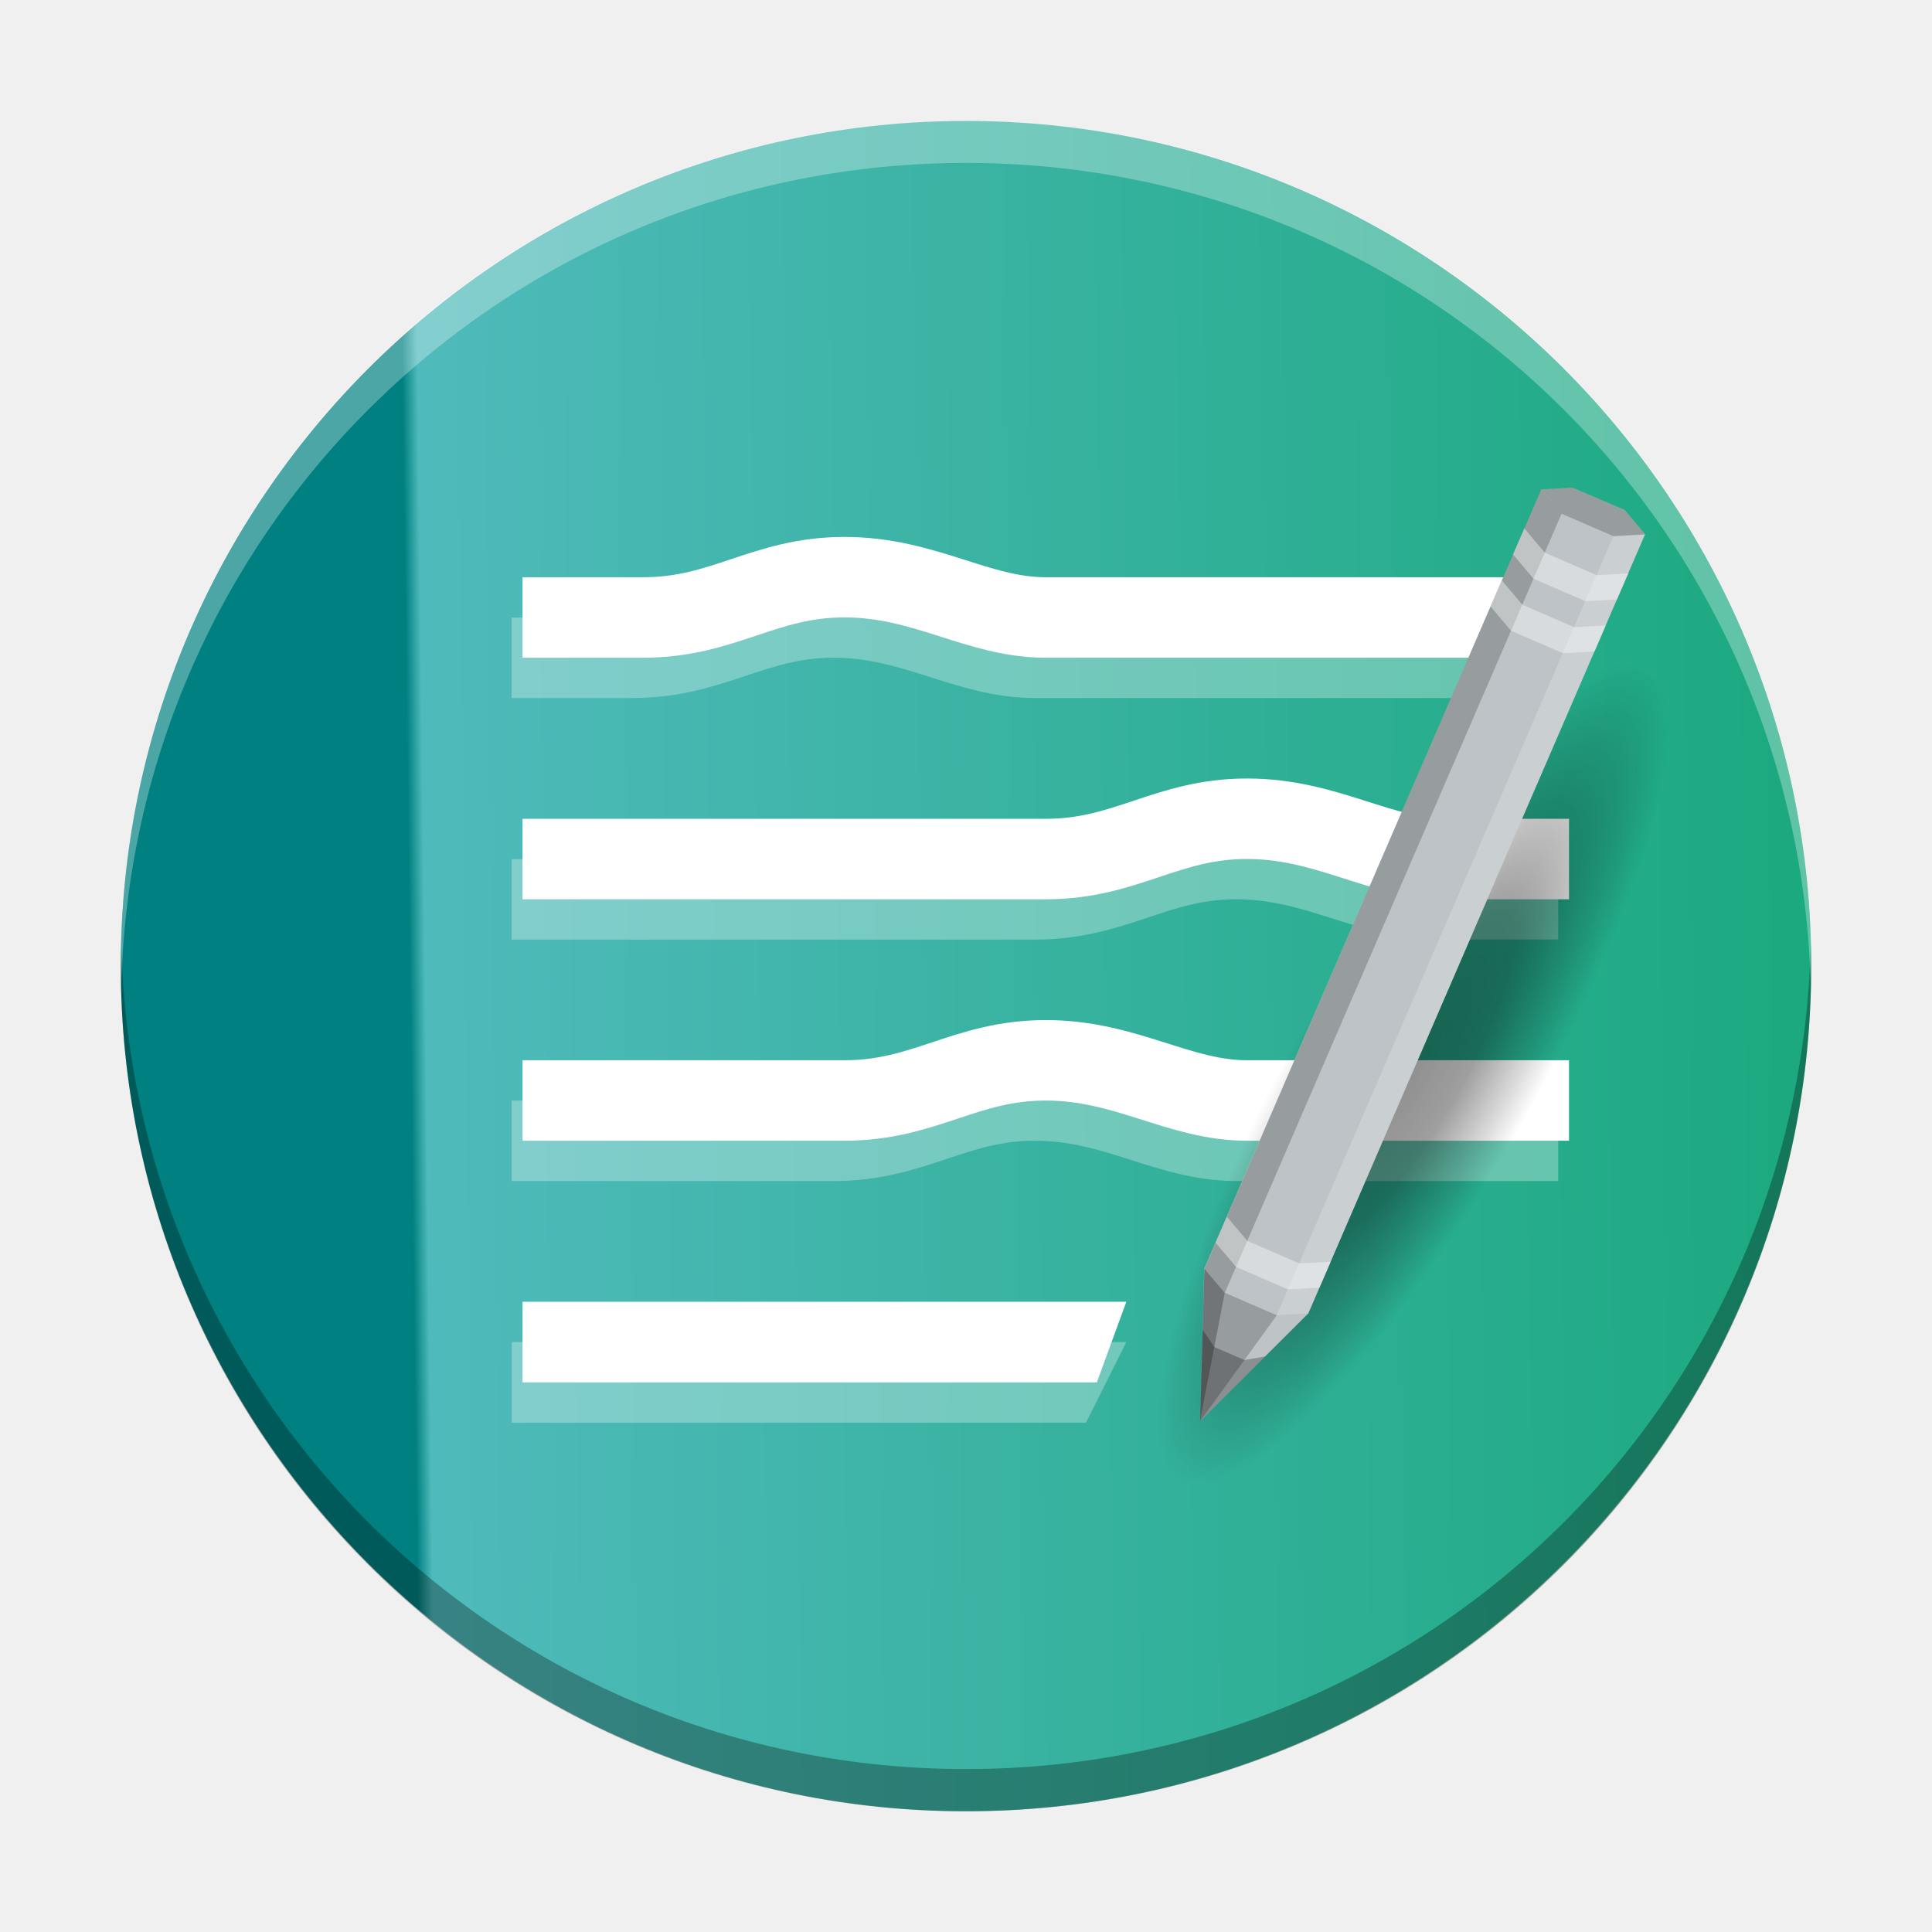
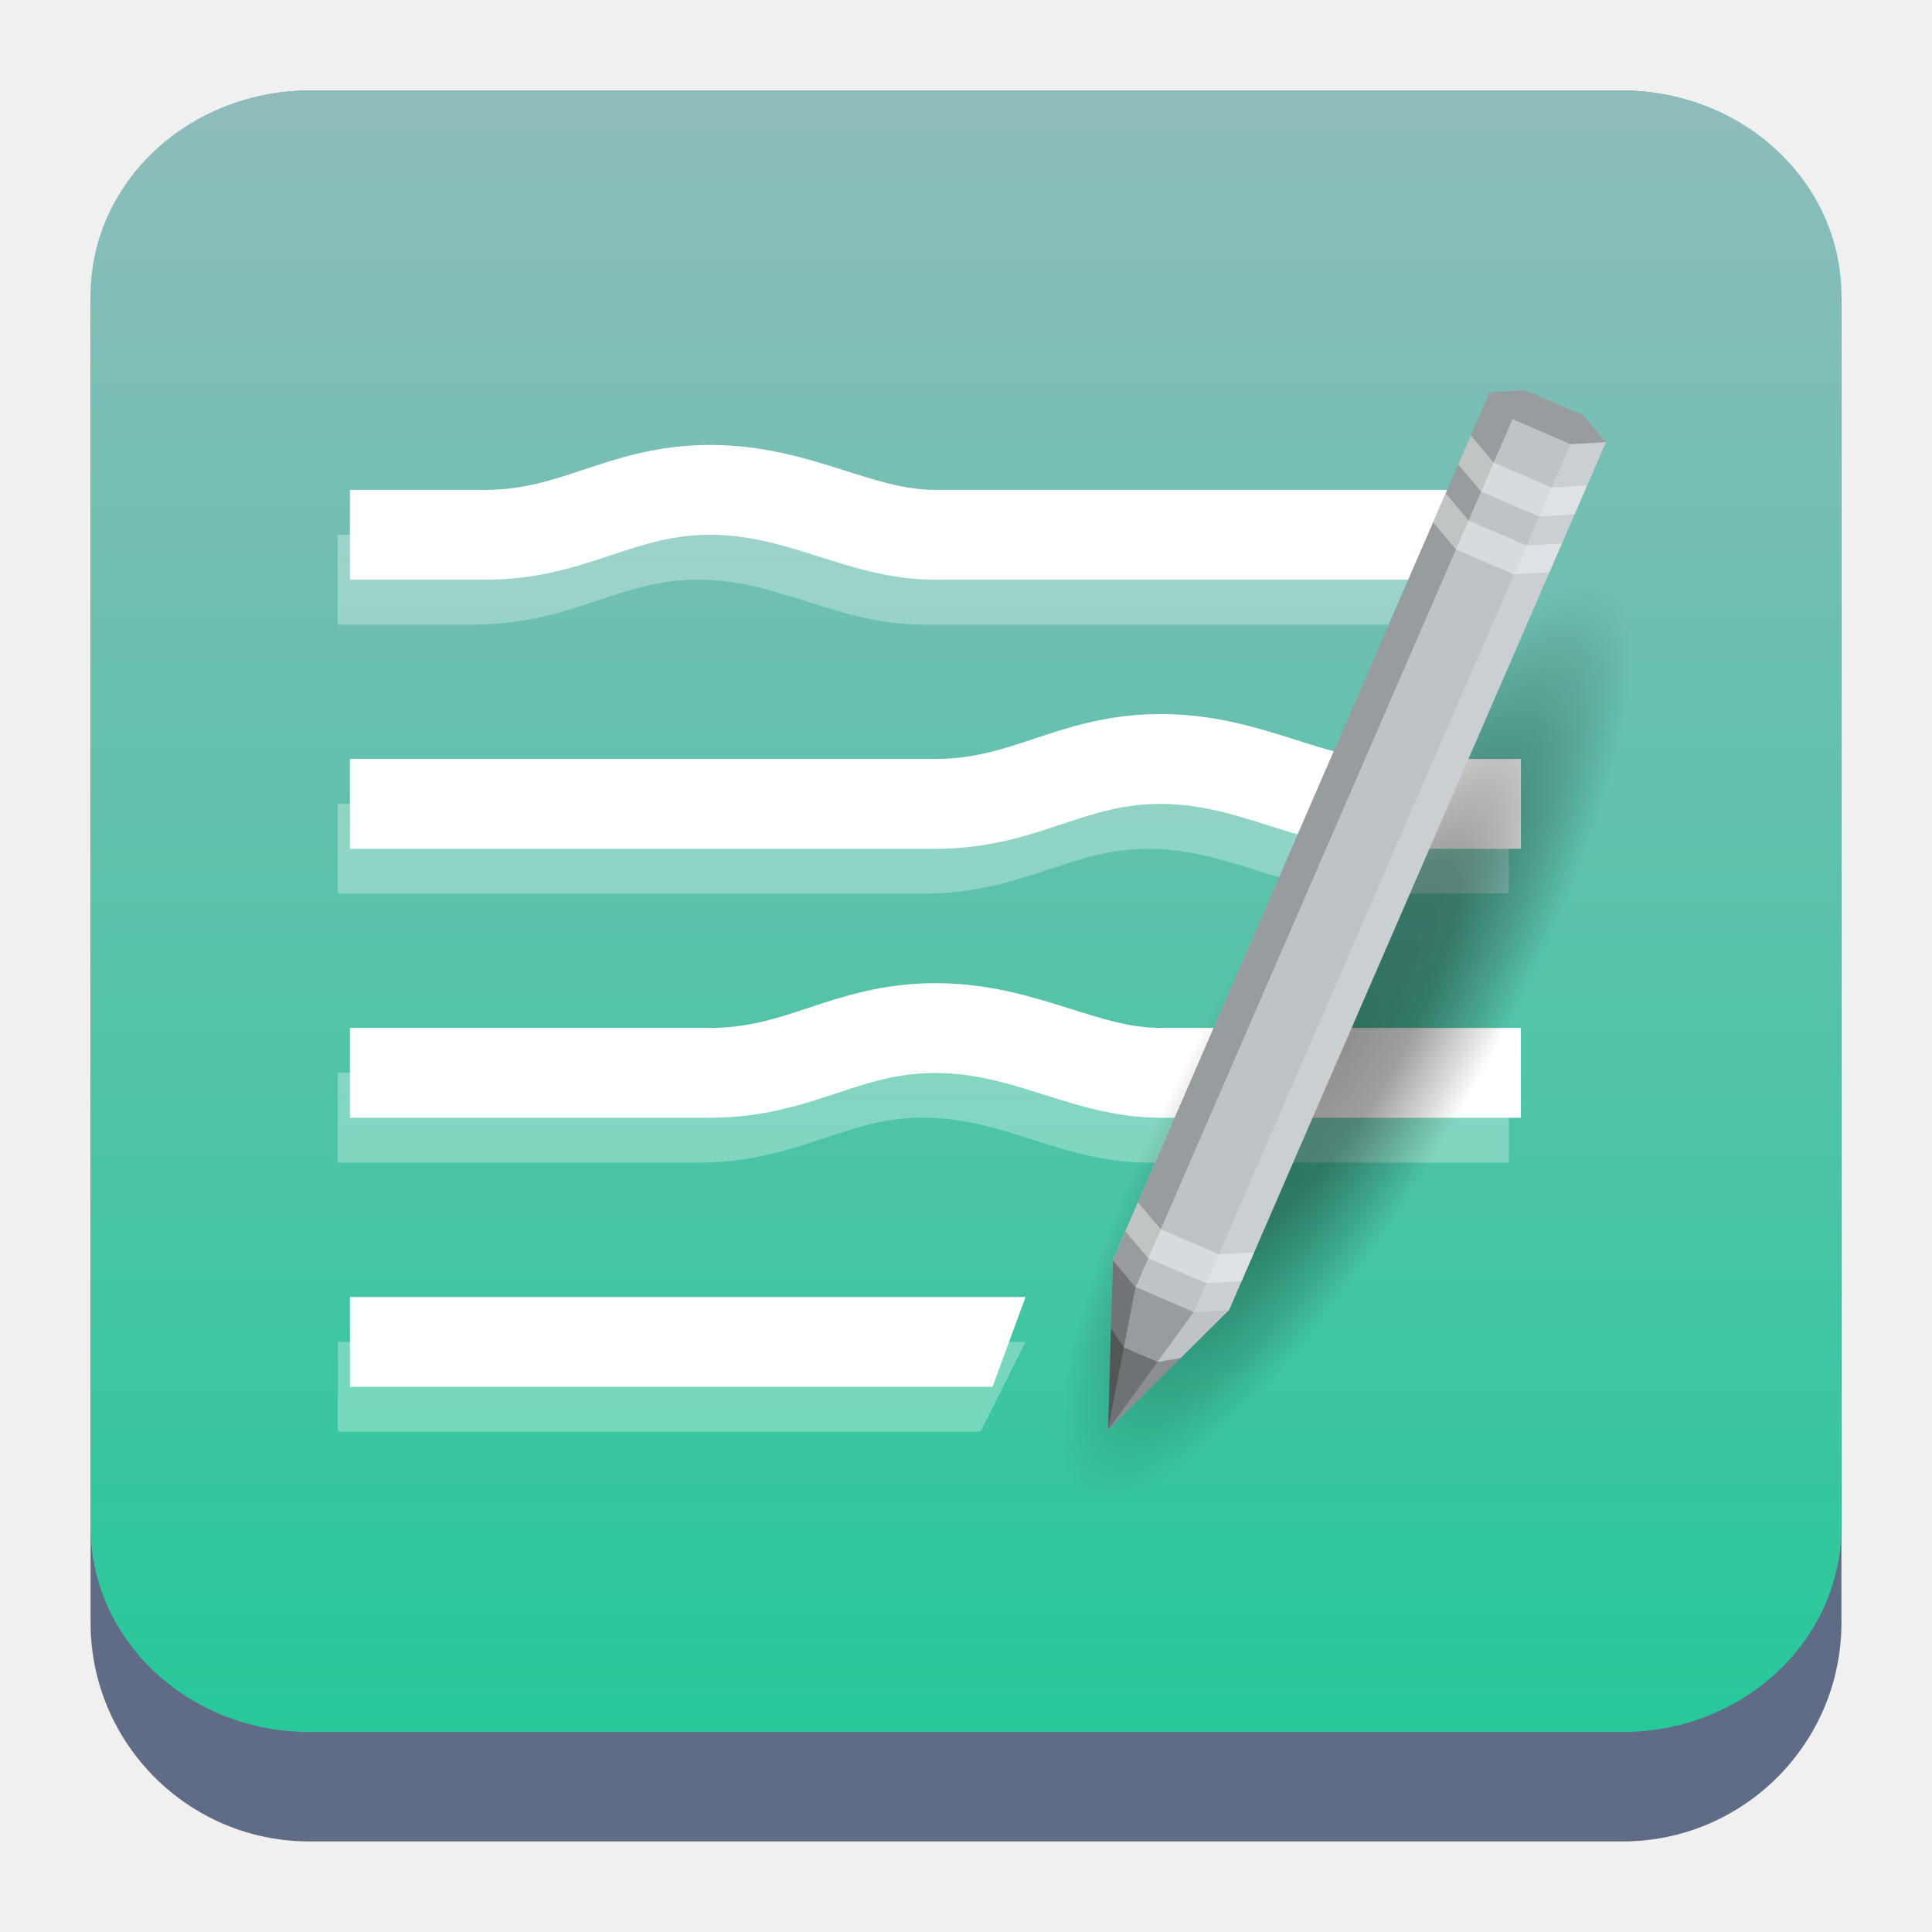
- <svg xmlns="http://www.w3.org/2000/svg" xmlns:xlink="http://www.w3.org/1999/xlink" width="48" height="48" version="1.1" viewBox="0 0 12.7 12.7" id="svg61">
-   <defs id="defs17">
-     <linearGradient id="linearGradient879">
-       <stop style="stop-color:#1ba97f;stop-opacity:1" offset="0" id="stop875" />
-       <stop style="stop-color:#4fbabb;stop-opacity:1;" offset="0.82" id="stop3" />
-       <stop style="stop-color:#008080;stop-opacity:1" offset="0.829" id="stop1" />
-       <stop style="stop-color:#008080;stop-opacity:1" offset="1" id="stop877" />
+ <svg xmlns="http://www.w3.org/2000/svg" xmlns:xlink="http://www.w3.org/1999/xlink" width="64" height="64" viewBox="0 0 64 64" version="1.1" id="svg22024">
+   <defs id="defs22004">
+     <linearGradient id="linearGradient4212">
+       <stop style="stop-color:#000000;stop-opacity:1;" offset="0" id="stop21980" />
+       <stop style="stop-color:#000000;stop-opacity:0;" offset="1" id="stop21982" />
    </linearGradient>
-     <linearGradient id="linearGradient1737" x1="26" x2="26" y1="-2.325" y2="36.339" gradientTransform="matrix(1,0,0,0.9761905,-22.50237,-246.9053)" gradientUnits="userSpaceOnUse">
-       <stop stop-color="#da4453" offset="0" id="stop1733" style="stop-color:#1ba97f;stop-opacity:1" />
-       <stop stop-color="#da4453" stop-opacity=".075" offset="1" id="stop1735" style="stop-color:#61c0cf;stop-opacity:1" />
+     <linearGradient id="linearGradient4198">
+       <stop style="stop-color:#272b2d;stop-opacity:1;" offset="0" id="stop21985" />
+       <stop style="stop-color:#3e4447;stop-opacity:1" offset="1" id="stop21987" />
    </linearGradient>
-     <linearGradient id="linearGradient967" x1="24" x2="24" y1="318.585" y2="131.687" gradientTransform="matrix(0.2645822,0,0,0.2582837,-22.50231,-68.19905)" gradientUnits="userSpaceOnUse">
-       <stop stop-color="#da4453" offset="0" id="stop2" />
-       <stop stop-color="#fcfcfc" offset="1" id="stop4" />
+     <linearGradient id="linearGradient4185">
+       <stop style="stop-color:#acacac;stop-opacity:1" offset="0" id="stop21990" />
+       <stop style="stop-color:#cbcbcb;stop-opacity:1" offset="1" id="stop21992" />
    </linearGradient>
-     <linearGradient id="linearGradient2591" x1="26" x2="26" y1="-2.325" y2="36.339" gradientTransform="matrix(1,0,0,0.9761905,-22.50237,-246.9053)" gradientUnits="userSpaceOnUse">
-       <stop stop-color="#da4453" offset="0" id="stop7" />
-       <stop stop-color="#da4453" stop-opacity=".075" offset="1" id="stop9" />
+     <linearGradient id="linearGradient4144">
+       <stop style="stop-color:#3b962d;stop-opacity:1" offset="0" id="stop21995" />
+       <stop style="stop-color:#93d169;stop-opacity:1" offset="1" id="stop21997" />
    </linearGradient>
-     <linearGradient id="linearGradient2617" x1="10.22" x2="10.22" y1="12.866" y2="31.201" gradientTransform="matrix(0.2645822,0,0,0.2645833,-20.92422,-2.594815)" gradientUnits="userSpaceOnUse">
-       <stop stop-color="#da4453" offset="0" id="stop12" />
-       <stop stop-color="#da4453" stop-opacity="0" offset="1" id="stop14" />
+     <linearGradient xlink:href="#linearGradient4144" id="linearGradient4150" x1="25" y1="1046.362" x2="25" y2="1010.362" gradientUnits="userSpaceOnUse" gradientTransform="translate(86.85077,-1045.96)" />
+     <radialGradient xlink:href="#linearGradient4185" id="radialGradient4191" cx="24" cy="1025.362" fx="24" fy="1025.362" r="2" gradientTransform="matrix(1,0,0,0.9998745,86.85077,-1045.832)" gradientUnits="userSpaceOnUse" />
+     <linearGradient xlink:href="#linearGradient4198" id="linearGradient4204" x1="24" y1="1032.362" x2="24" y2="1018.362" gradientUnits="userSpaceOnUse" gradientTransform="translate(86.85077,-1045.96)" />
+     <linearGradient xlink:href="#linearGradient4212" id="linearGradient4218" x1="20" y1="17" x2="38" y2="35" gradientUnits="userSpaceOnUse" gradientTransform="translate(86.85077,-41.5982)" />
+     <linearGradient xlink:href="#linearGradient22063-0" id="linearGradient22065-6" x1="-14" y1="6" x2="-14" y2="-10" gradientUnits="userSpaceOnUse" gradientTransform="matrix(3.625,0,0,3.625,82.75,39.25)" />
+     <linearGradient id="linearGradient22063-0">
+       <stop style="stop-color:#20c997;stop-opacity:1" offset="0" id="stop22059-6" />
+       <stop style="stop-color:#8fbcbb;stop-opacity:1;" offset="1" id="stop22061-2" />
    </linearGradient>
-     <linearGradient gradientTransform="matrix(0.2778027,0,0,0.2777871,-119.8522,-139.1543)" gradientUnits="userSpaceOnUse" x2="426.695" y2="499.921" y1="547.675" id="a-6" x1="389.32" xlink:href="#linearGradient2617">
-       <stop stop-color="#18222a" style="stop-color:#1e2b35;stop-opacity:1" id="stop216-3" />
-       <stop stop-color="#566069" offset="1" style="stop-color:#6d7983;stop-opacity:1" id="stop218" />
+     <radialGradient xlink:href="#linearGradient4185" id="radialGradient4191-8" cx="24" cy="1025.362" fx="24" fy="1025.362" r="2" gradientTransform="matrix(1.333324,0,0,1.333157,-53.62139,-1399.28)" gradientUnits="userSpaceOnUse" />
+     <radialGradient xlink:href="#linearGradient4185" id="radialGradient4191-8-3" cx="24" cy="1025.362" fx="24" fy="1025.362" r="2" gradientTransform="matrix(1.399992,0,0,1.399816,-2.099906,-1415.021)" gradientUnits="userSpaceOnUse" />
+     <linearGradient xlink:href="#linearGradient4167" id="linearGradient4161" x1="-44" y1="-24" x2="-4" y2="-24" gradientUnits="userSpaceOnUse" gradientTransform="translate(-7.193816,-7.935239)" />
+     <linearGradient id="linearGradient4167">
+       <stop style="stop-color:#009467;stop-opacity:1" offset="0" id="stop477" />
+       <stop style="stop-color:#87d770;stop-opacity:1" offset="1" id="stop479" />
    </linearGradient>
-     <linearGradient id="b" x1="13" x2="42" y1="14" y2="43" gradientUnits="userSpaceOnUse" gradientTransform="matrix(0.7949999,0,0,0.7949999,61.98774,-38.78877)">
-       <stop stop-color="#ffb24d" offset="0" id="stop7-3" />
-       <stop stop-color="#ffa733" offset=".362" id="stop9-6" />
-       <stop stop-color="#f28100" offset="1" id="stop11" />
+     <linearGradient id="b" y1="10" x1="1" y2="44" x2="35" gradientUnits="userSpaceOnUse" gradientTransform="translate(8.053751,6.644)">
+       <stop stop-color="#2980b9" id="stop7" />
+       <stop offset="1" stop-color="#1a7459" id="stop9" />
    </linearGradient>
-     <linearGradient id="c" x1="23" x2="42" y1="25" y2="44" gradientUnits="userSpaceOnUse" gradientTransform="matrix(0.7949999,0,0,0.7949999,61.98774,-38.78877)">
-       <stop stop-color="#e5840b" offset="0" id="stop14-7" />
-       <stop stop-color="#f27a00" offset="1" id="stop16" />
+     <linearGradient id="a" y1="21" x1="27" y2="37" x2="43" gradientUnits="userSpaceOnUse" gradientTransform="translate(4.687751,6.5)">
+       <stop stop-color="#292c2f" id="stop2" />
+       <stop offset="1" stop-opacity="0" id="stop4" />
    </linearGradient>
-     <linearGradient id="f" x1="16" x2="34" y1="22" y2="28" gradientUnits="userSpaceOnUse" gradientTransform="matrix(0.7949999,0,0,0.7949999,61.98774,-38.78877)">
-       <stop stop-color="#ffb24d" offset="0" id="stop21" />
-       <stop stop-color="#ffa733" offset=".157" id="stop23" />
-       <stop stop-color="#f28100" offset="1" id="stop25" />
+     <linearGradient id="c" y1="5" x1="2" y2="43" x2="40" gradientUnits="userSpaceOnUse" gradientTransform="translate(7.687751,7.5)">
+       <stop stop-color="#2ecc71" id="stop12" />
+       <stop offset="1" stop-color="#55b019" id="stop14" />
    </linearGradient>
-     <linearGradient id="a">
-       <stop stop-color="#fff" offset="0" id="stop2-5" />
-       <stop stop-color="#f5f5f5" offset="1" id="stop4-3" />
+     <linearGradient id="c-3" gradientUnits="userSpaceOnUse" x1="8" x2="21" xlink:href="#a-6" y1="10" y2="23" gradientTransform="matrix(2.334465,0,0,2.334465,-5.674779,-8.121286)" />
+     <linearGradient id="a-6" gradientTransform="translate(1.01,-1.022)" gradientUnits="userSpaceOnUse" x1="-14.65" x2="-6.43" y1="9.178" y2="17.522">
+       <stop offset="0" stop-color="#292c2f" id="stop312" />
+       <stop offset="1" stop-opacity="0" id="stop314" />
    </linearGradient>
-     <linearGradient xlink:href="#linearGradient879" id="linearGradient881" x1="-11.906" y1="6.351" x2="-0.794" y2="6.488" gradientUnits="userSpaceOnUse" />
-     <radialGradient id="b-2" cx="-12.915" cy="3.525" r="11.947" gradientTransform="matrix(0.2590412,-5.6426488e-4,-0.00116448,0.06564168,1.242888,11.34825)" gradientUnits="userSpaceOnUse">
+     <linearGradient id="d" gradientUnits="userSpaceOnUse" x1="20" x2="29" xlink:href="#a-6" y1="12" y2="21" gradientTransform="matrix(2.334465,0,0,2.334465,-5.674779,-8.121286)" />
+     <radialGradient id="b-2" cx="-12.915" cy="3.525" r="11.947" gradientTransform="matrix(1.455748,-0.0031789,-0.00654408,0.3698073,8.014514,54.64757)" gradientUnits="userSpaceOnUse">
      <stop offset="0" id="stop3-9" />
      <stop stop-opacity=".882" offset=".391" id="stop4-1" />
      <stop stop-opacity=".31" offset=".796" id="stop5-2" />
      <stop stop-opacity="0" offset="1" id="stop6-7" />
    </radialGradient>
  </defs>
-   <rect width="11.112" x="-11.906" y="0.795" rx="5.556" height="11.111" transform="scale(-1,1)" id="rect223" ry="5.556" style="fill-opacity:1;fill:url(#linearGradient881)" />
-   <path style="display:inline;overflow:visible;opacity:0.3;fill:#000000;fill-opacity:1;stroke-width:0.778;stroke-opacity:0.55" d="m 0.797,6.212 c -0.001,0.046 -0.003,0.092 -0.003,0.139 0,3.078 2.478,5.556 5.556,5.556 3.078,0 5.556,-2.478 5.556,-5.556 0,-0.047 -0.002,-0.092 -0.003,-0.139 -0.073,3.013 -2.522,5.417 -5.553,5.417 -3.031,0 -5.479,-2.404 -5.553,-5.417" id="path225" />
-   <path d="m 0.797,6.488 c -0.001,-0.046 -0.003,-0.092 -0.003,-0.139 0,-3.078 2.478,-5.556 5.556,-5.556 3.078,0 5.556,2.478 5.556,5.556 0,0.047 -0.002,0.093 -0.003,0.139 -0.073,-3.013 -2.522,-5.417 -5.553,-5.417 -3.031,0 -5.479,2.404 -5.553,5.417" style="display:inline;overflow:visible;opacity:0.3;fill:#ffffff;fill-opacity:1;stroke-width:0.778;stroke-opacity:0.55" id="path229" />
-   <path d="m 3.435,7.234 h 2.116 c 0.53,0 0.794,-0.264 1.323,-0.264 0.53,0 0.874,0.264 1.323,0.264 H 10.314 M 3.435,4.059 h 0.794 c 0.529,0 0.793,-0.265 1.322,-0.265 0.53,0 0.874,0.265 1.323,0.265 H 10.314 M 3.435,5.647 h 3.44 c 0.529,0 0.793,-0.265 1.322,-0.265 0.53,0 0.873,0.265 1.323,0.265 h 0.794" fill="none" stroke="#ffffff" stroke-width="0.529" id="path20" />
-   <path d="m 3.435,8.557 v 0.53 h 3.775 l 0.194,-0.53 z" fill="#ffffff" style="-inkscape-stroke:none" id="path21" />
-   <path d="m 3.363,7.499 h 2.117 c 0.53,0 0.794,-0.265 1.323,-0.265 0.53,0 0.873,0.265 1.323,0.265 h 2.117 m -6.88,-3.175 h 0.794 c 0.53,0 0.794,-0.265 1.323,-0.265 0.53,0 0.873,0.265 1.323,0.265 h 3.44 m -6.88,1.588 h 3.44 c 0.53,0 0.794,-0.265 1.323,-0.265 0.53,0 0.873,0.264 1.323,0.264 h 0.794" fill="none" opacity="0.3" stroke="#ffffff" stroke-width="0.529" id="path22" />
-   <path d="m 3.364,8.822 v 0.53 h 3.775 l 0.265,-0.53 z" fill="#ffffff" style="opacity:0.3;-inkscape-stroke:none" id="path23" />
-   <rect transform="matrix(0.4969615,-0.8677726,0.8922709,0.4515004,0,0)" x="-7.103" y="10.388" width="8.045" height="1.999" fill="url(#b)" opacity="0.433" stroke-width="0.113" id="rect23" style="fill:url(#b-2)" />
-   <path d="M 10.338,3.206 10.131,3.217 7.916,8.339 7.89,9.341 8.6,8.634 10.814,3.512 10.68,3.353 Z" fill="#bdc3c7" id="path24-0" style="stroke-width:0.703" />
-   <path d="M 10.13,3.217 7.918,8.339 8.051,8.499 10.265,3.377 Z" fill-opacity="0.2" id="path25-9" style="stroke-width:0.703" />
-   <path d="M 10.813,3.512 10.606,3.523 8.392,8.646 8.6,8.634 Z" fill="#ffffff" fill-opacity="0.2" id="path26-3" style="stroke-width:0.703" />
-   <path d="m 8.051,8.498 0.342,0.148 -0.503,0.695 z" fill-opacity="0.2" id="path27" style="stroke-width:0.703" />
-   <path d="M 7.917,8.339 8.051,8.499 7.889,9.341 Z" fill-opacity="0.4" id="path28" style="stroke-width:0.703" />
-   <path d="m 10.338,3.206 -0.207,0.011 0.134,0.16 0.342,0.148 0.207,-0.012 -0.134,-0.159 z" fill-opacity="0.2" id="path29-6" style="stroke-width:0.703" />
-   <path d="m 8.065,7.998 -0.074,0.171 0.134,0.159 0.342,0.148 0.207,-0.012 0.074,-0.17 -0.207,0.011 -0.342,-0.148 z m 1.955,-4.525 -0.074,0.171 0.134,0.16 0.342,0.148 0.208,-0.012 0.074,-0.171 -0.208,0.012 -0.341,-0.148 z m -0.148,0.342 -0.074,0.171 0.134,0.16 0.342,0.148 0.208,-0.012 0.074,-0.171 -0.208,0.012 -0.341,-0.148 z" fill="#ffffff" fill-opacity="0.4" id="path30-0" style="stroke-width:0.703" />
-   <path d="m 8.316,8.917 -0.136,0.023 -0.197,-0.085 -0.077,-0.113 -0.016,0.599 z" fill-opacity="0.266" id="path31" style="stroke-width:0.703" />
+   <path d="m 3,10.25 c 0,-4.004 3.246,-7.25 7.25,-7.25 h 43.5 c 4.004,0 7.25,3.246 7.25,7.25 v 43.5 c 0,4.004 -3.246,7.25 -7.25,7.25 H 10.25 C 6.246,61 3,57.754 3,53.75 Z" id="path736-7" style="fill:#606c86;fill-opacity:1;stroke-width:3.625" />
+   <path d="M 3,9.797 C 3,6.043 6.246,3 10.25,3 h 43.5 c 4.004,0 7.25,3.043 7.25,6.797 v 40.781 c 0,3.754 -3.246,6.797 -7.25,6.797 H 10.25 c -4.004,0 -7.25,-3.043 -7.25,-6.797 z" id="path738-9" style="fill:url(#linearGradient22065-6);fill-opacity:1;stroke-width:3.625" />
+   <path d="m 11.592,35.539 h 11.932 c 2.989,0 4.477,-1.482 7.46,-1.482 2.989,0 4.928,1.482 7.46,1.482 H 50.382 M 11.592,17.716 h 4.477 c 2.983,0 4.472,-1.488 7.455,-1.488 2.989,0 4.928,1.488 7.46,1.488 h 19.398 m -38.79,8.914 h 19.398 c 2.983,0 4.472,-1.488 7.455,-1.488 2.989,0 4.923,1.488 7.46,1.488 h 4.477" fill="none" stroke="#ffffff" stroke-width="2.976" id="path20" />
+   <path d="m 11.592,42.965 v 2.975 h 21.287 l 1.094,-2.975 z" fill="#ffffff" style="stroke-width:5.626;-inkscape-stroke:none" id="path21" />
+   <path d="m 11.186,37.026 h 11.938 c 2.989,0 4.477,-1.488 7.46,-1.488 2.989,0 4.923,1.488 7.46,1.488 H 49.982 M 11.186,19.203 h 4.477 c 2.989,0 4.477,-1.488 7.46,-1.488 2.989,0 4.923,1.488 7.46,1.488 h 19.398 M 11.186,28.118 h 19.398 c 2.989,0 4.477,-1.488 7.46,-1.488 2.989,0 4.923,1.482 7.46,1.482 h 4.477" fill="none" opacity="0.3" stroke="#ffffff" stroke-width="2.976" id="path22" />
+   <path d="m 11.192,44.453 v 2.975 h 21.287 l 1.494,-2.975 z" fill="#ffffff" style="opacity:0.3;stroke-width:5.626;-inkscape-stroke:none" id="path23" />
+   <rect transform="matrix(0.4986548,-0.8668006,0.8930909,0.4498763,0,0)" x="-38.887" y="49.237" width="45.213" height="11.263" fill="url(#b)" opacity="0.433" stroke-width="0.633" id="rect23" style="fill:url(#b-2)" />
+   <path d="m 50.517,12.925 -1.169,0.063 -12.487,28.753 -0.151,5.624 4.004,-3.966 12.487,-28.753 -0.757,-0.892 z" fill="#bdc3c7" id="path24-0" style="stroke-width:3.955" />
+   <path d="M 49.344,12.988 36.868,41.742 37.621,42.637 50.105,13.884 Z" fill-opacity="0.2" id="path25-9" style="stroke-width:3.955" />
+   <path d="m 53.197,14.646 -1.169,0.063 -12.483,28.757 1.169,-0.067 z" fill="#ffffff" fill-opacity="0.2" id="path26-3" style="stroke-width:3.955" />
+   <path d="m 37.617,42.633 1.927,0.829 -2.834,3.903 z" fill-opacity="0.2" id="path27" style="stroke-width:3.955" />
+   <path d="m 36.864,41.742 0.753,0.896 -0.912,4.728 z" fill-opacity="0.4" id="path28" style="stroke-width:3.955" />
+   <path d="m 50.517,12.925 -1.169,0.063 0.753,0.896 1.927,0.829 1.169,-0.067 -0.753,-0.892 z" fill-opacity="0.2" id="path29-6" style="stroke-width:3.955" />
+   <path d="m 37.697,39.828 -0.416,0.959 0.753,0.892 1.927,0.829 1.169,-0.067 0.416,-0.955 -1.169,0.063 -1.927,-0.829 z M 48.721,14.425 l -0.416,0.959 0.753,0.896 1.927,0.829 1.173,-0.067 0.416,-0.959 -1.173,0.067 -1.923,-0.829 z m -0.832,1.918 -0.416,0.959 0.753,0.896 1.927,0.829 1.173,-0.067 0.416,-0.959 -1.173,0.067 -1.923,-0.829 z" fill="#ffffff" fill-opacity="0.4" id="path30-0" style="stroke-width:3.955" />
+   <path d="m 39.112,44.986 -0.765,0.13 -1.11,-0.478 -0.436,-0.635 -0.091,3.362 z" fill-opacity="0.266" id="path31" style="stroke-width:3.955" />
</svg>
